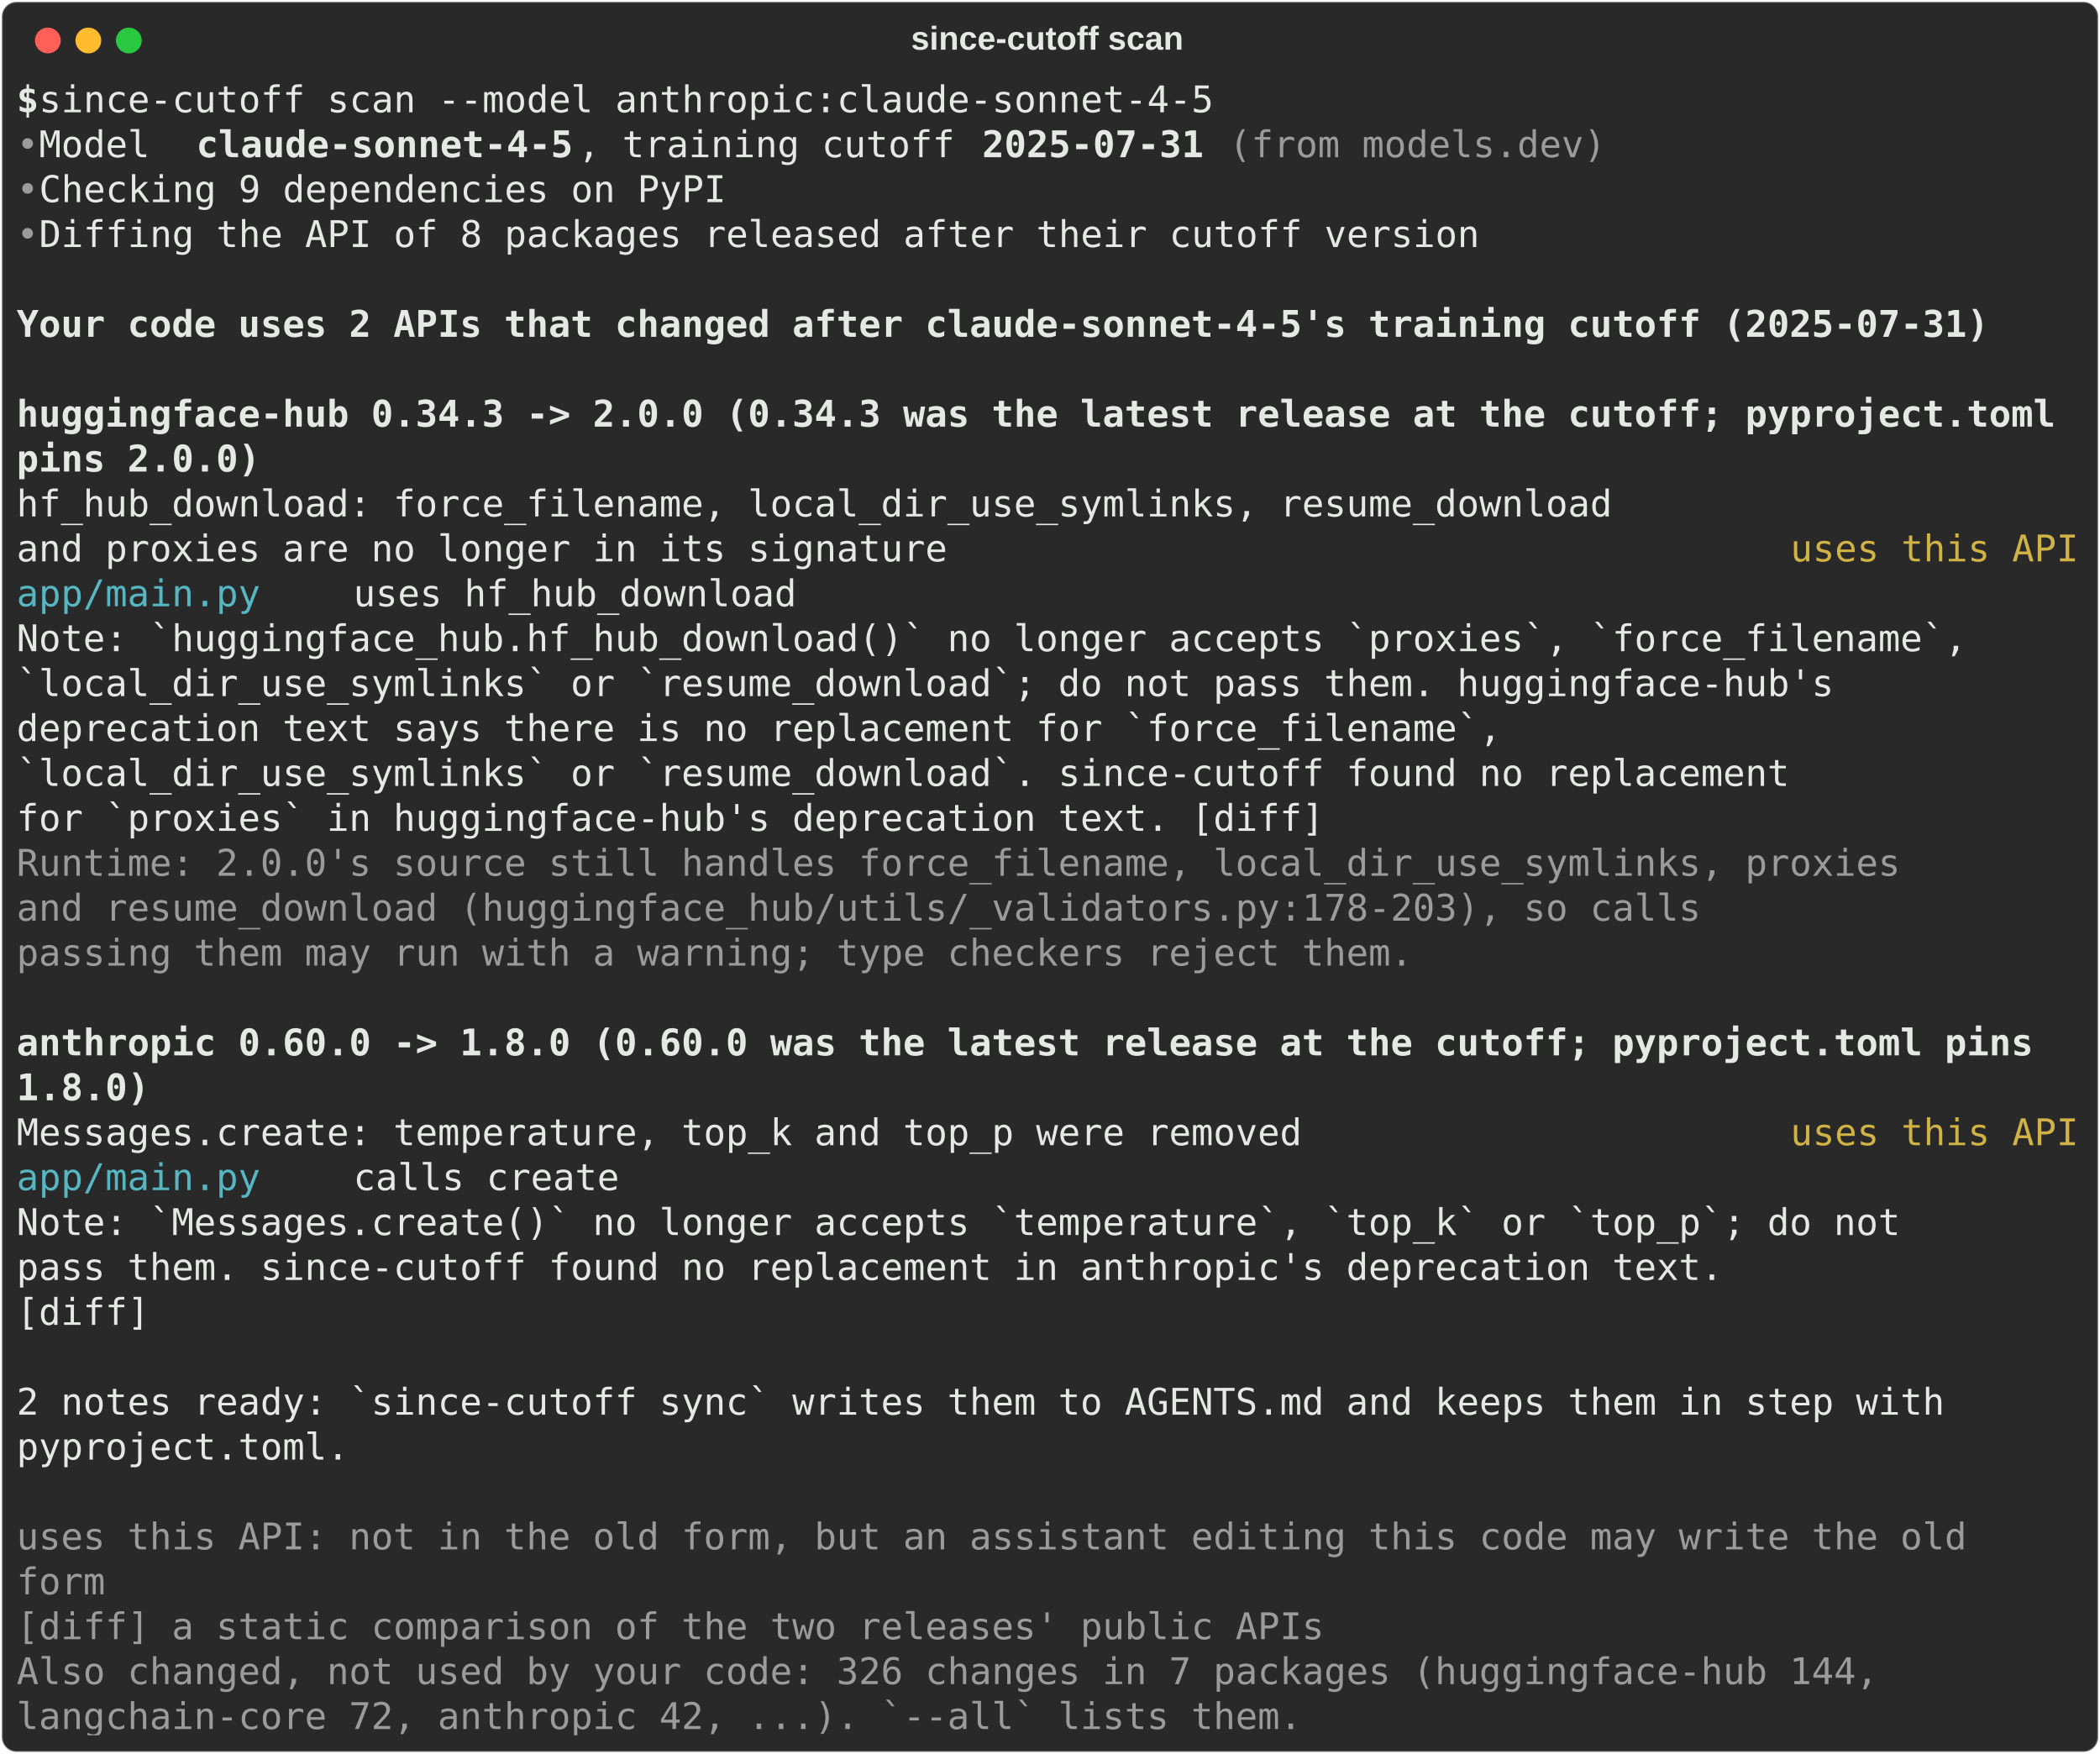
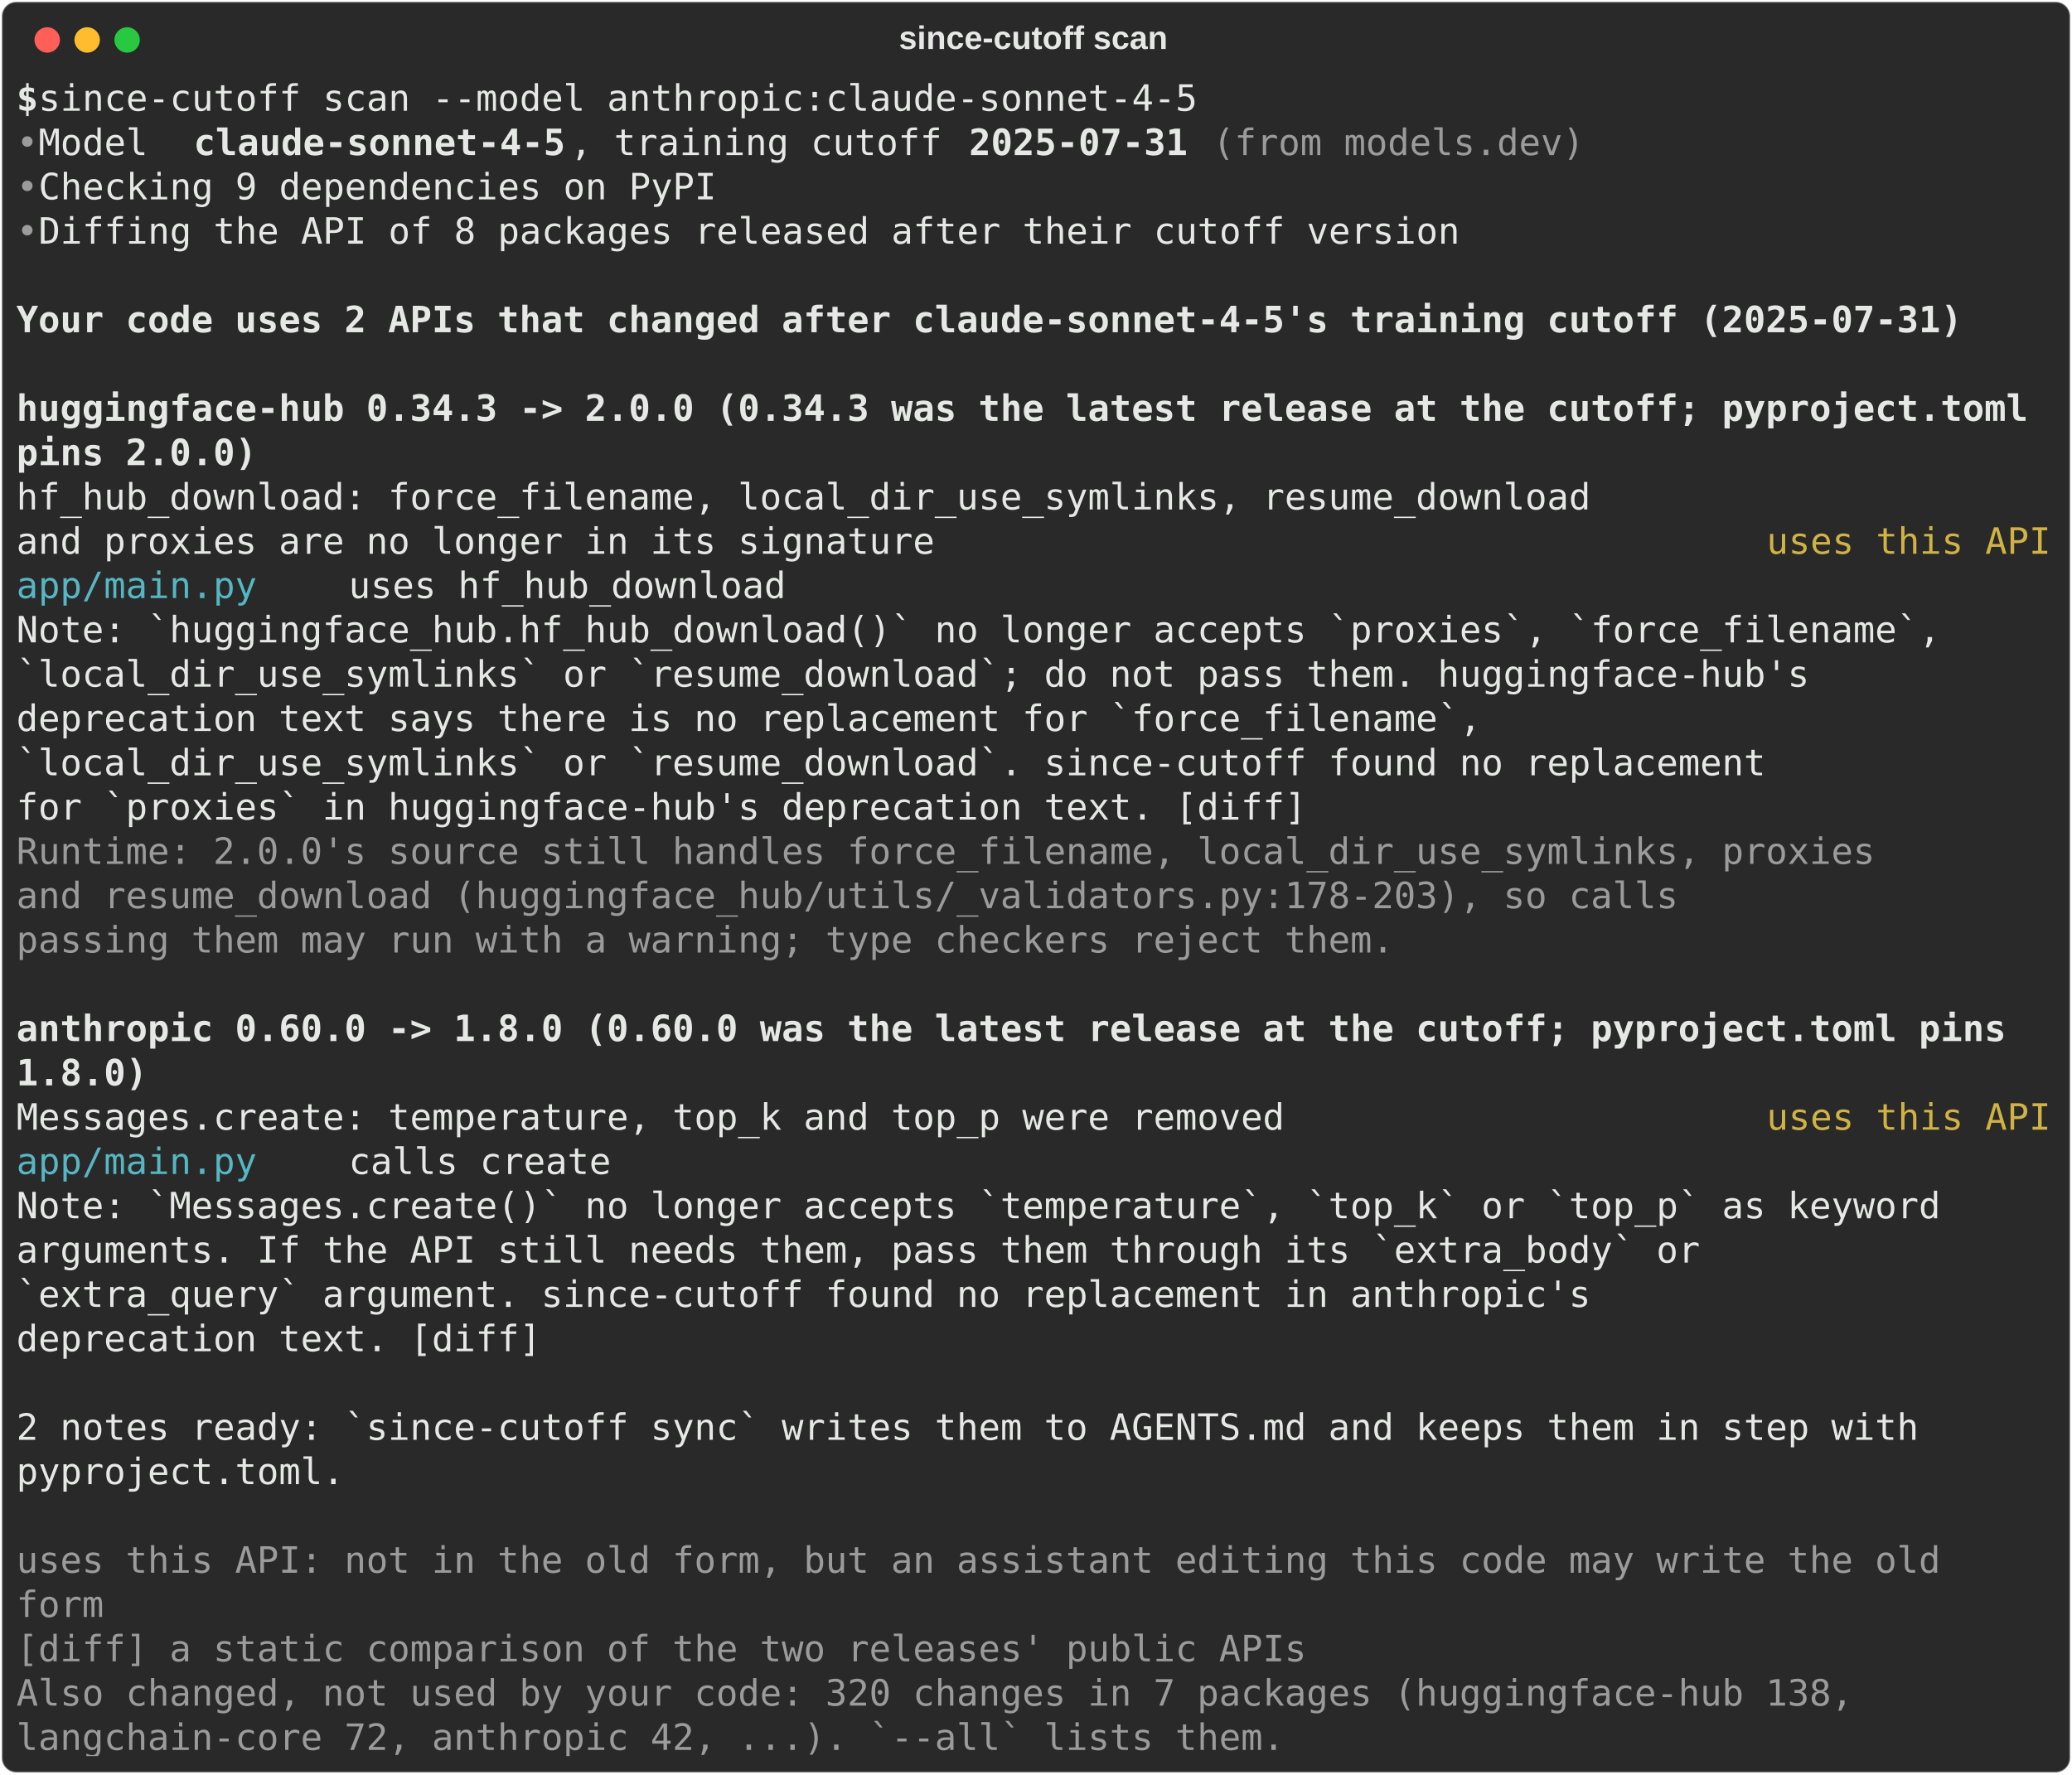
- <svg xmlns="http://www.w3.org/2000/svg" class="rich-terminal" viewBox="0 0 1141 952.8">
+ <svg xmlns="http://www.w3.org/2000/svg" class="rich-terminal" viewBox="0 0 1141 977.2">
  <style>

    @font-face {
        font-family: "Fira Code";
        src: local("FiraCode-Regular"),
                url("https://cdnjs.cloudflare.com/ajax/libs/firacode/6.2.0/woff2/FiraCode-Regular.woff2") format("woff2"),
                url("https://cdnjs.cloudflare.com/ajax/libs/firacode/6.2.0/woff/FiraCode-Regular.woff") format("woff");
        font-style: normal;
        font-weight: 400;
    }
    @font-face {
        font-family: "Fira Code";
        src: local("FiraCode-Bold"),
                url("https://cdnjs.cloudflare.com/ajax/libs/firacode/6.2.0/woff2/FiraCode-Bold.woff2") format("woff2"),
                url("https://cdnjs.cloudflare.com/ajax/libs/firacode/6.2.0/woff/FiraCode-Bold.woff") format("woff");
        font-style: bold;
        font-weight: 700;
    }

-     .terminal-38074751-matrix {
+     .terminal-3327927633-matrix {
        font-family: Fira Code, ui-monospace, SFMono-Regular, Menlo, Consolas, 'Cascadia Mono', 'DejaVu Sans Mono', 'Liberation Mono', monospace;
        font-size: 20px;
        line-height: 24.4px;
        font-variant-east-asian: full-width;
    }

-     .terminal-38074751-title {
+     .terminal-3327927633-title {
        font-size: 18px;
        font-weight: bold;
        font-family: arial;
    }

-     .terminal-38074751-r1 { fill: #e6e8e6;font-weight: bold }
- .terminal-38074751-r2 { fill: #e6e8e6 }
- .terminal-38074751-r3 { fill: #9a9b9a }
- .terminal-38074751-r4 { fill: #d0b344 }
- .terminal-38074751-r5 { fill: #56b6c2 }
+     .terminal-3327927633-r1 { fill: #e6e8e6;font-weight: bold }
+ .terminal-3327927633-r2 { fill: #e6e8e6 }
+ .terminal-3327927633-r3 { fill: #9a9b9a }
+ .terminal-3327927633-r4 { fill: #d0b344 }
+ .terminal-3327927633-r5 { fill: #56b6c2 }
    </style>
  <defs>
-     <clipPath id="terminal-38074751-clip-terminal">
-       <rect x="0" y="0" width="1121.4" height="901.8" />
-     </clipPath>
-     <clipPath id="terminal-38074751-line-0">
+     <clipPath id="terminal-3327927633-clip-terminal">
+       <rect x="0" y="0" width="1121.4" height="926.2" />
+     </clipPath>
+     <clipPath id="terminal-3327927633-line-0">
      <rect x="0" y="1.5" width="1122.4" height="24.65" />
    </clipPath>
-     <clipPath id="terminal-38074751-line-1">
+     <clipPath id="terminal-3327927633-line-1">
      <rect x="0" y="25.9" width="1122.4" height="24.65" />
    </clipPath>
-     <clipPath id="terminal-38074751-line-2">
+     <clipPath id="terminal-3327927633-line-2">
      <rect x="0" y="50.3" width="1122.4" height="24.65" />
    </clipPath>
-     <clipPath id="terminal-38074751-line-3">
+     <clipPath id="terminal-3327927633-line-3">
      <rect x="0" y="74.7" width="1122.4" height="24.65" />
    </clipPath>
-     <clipPath id="terminal-38074751-line-4">
+     <clipPath id="terminal-3327927633-line-4">
      <rect x="0" y="99.1" width="1122.4" height="24.65" />
    </clipPath>
-     <clipPath id="terminal-38074751-line-5">
+     <clipPath id="terminal-3327927633-line-5">
      <rect x="0" y="123.5" width="1122.4" height="24.65" />
    </clipPath>
-     <clipPath id="terminal-38074751-line-6">
+     <clipPath id="terminal-3327927633-line-6">
      <rect x="0" y="147.9" width="1122.4" height="24.65" />
    </clipPath>
-     <clipPath id="terminal-38074751-line-7">
+     <clipPath id="terminal-3327927633-line-7">
      <rect x="0" y="172.3" width="1122.4" height="24.65" />
    </clipPath>
-     <clipPath id="terminal-38074751-line-8">
+     <clipPath id="terminal-3327927633-line-8">
      <rect x="0" y="196.7" width="1122.4" height="24.65" />
    </clipPath>
-     <clipPath id="terminal-38074751-line-9">
+     <clipPath id="terminal-3327927633-line-9">
      <rect x="0" y="221.1" width="1122.4" height="24.65" />
    </clipPath>
-     <clipPath id="terminal-38074751-line-10">
+     <clipPath id="terminal-3327927633-line-10">
      <rect x="0" y="245.5" width="1122.4" height="24.65" />
    </clipPath>
-     <clipPath id="terminal-38074751-line-11">
+     <clipPath id="terminal-3327927633-line-11">
      <rect x="0" y="269.9" width="1122.4" height="24.65" />
    </clipPath>
-     <clipPath id="terminal-38074751-line-12">
+     <clipPath id="terminal-3327927633-line-12">
      <rect x="0" y="294.3" width="1122.4" height="24.65" />
    </clipPath>
-     <clipPath id="terminal-38074751-line-13">
+     <clipPath id="terminal-3327927633-line-13">
      <rect x="0" y="318.7" width="1122.4" height="24.65" />
    </clipPath>
-     <clipPath id="terminal-38074751-line-14">
+     <clipPath id="terminal-3327927633-line-14">
      <rect x="0" y="343.1" width="1122.4" height="24.65" />
    </clipPath>
-     <clipPath id="terminal-38074751-line-15">
+     <clipPath id="terminal-3327927633-line-15">
      <rect x="0" y="367.5" width="1122.4" height="24.65" />
    </clipPath>
-     <clipPath id="terminal-38074751-line-16">
+     <clipPath id="terminal-3327927633-line-16">
      <rect x="0" y="391.9" width="1122.4" height="24.65" />
    </clipPath>
-     <clipPath id="terminal-38074751-line-17">
+     <clipPath id="terminal-3327927633-line-17">
      <rect x="0" y="416.3" width="1122.4" height="24.65" />
    </clipPath>
-     <clipPath id="terminal-38074751-line-18">
+     <clipPath id="terminal-3327927633-line-18">
      <rect x="0" y="440.7" width="1122.4" height="24.65" />
    </clipPath>
-     <clipPath id="terminal-38074751-line-19">
+     <clipPath id="terminal-3327927633-line-19">
      <rect x="0" y="465.1" width="1122.4" height="24.65" />
    </clipPath>
-     <clipPath id="terminal-38074751-line-20">
+     <clipPath id="terminal-3327927633-line-20">
      <rect x="0" y="489.5" width="1122.4" height="24.65" />
    </clipPath>
-     <clipPath id="terminal-38074751-line-21">
+     <clipPath id="terminal-3327927633-line-21">
      <rect x="0" y="513.9" width="1122.4" height="24.65" />
    </clipPath>
-     <clipPath id="terminal-38074751-line-22">
+     <clipPath id="terminal-3327927633-line-22">
      <rect x="0" y="538.3" width="1122.4" height="24.65" />
    </clipPath>
-     <clipPath id="terminal-38074751-line-23">
+     <clipPath id="terminal-3327927633-line-23">
      <rect x="0" y="562.7" width="1122.4" height="24.65" />
    </clipPath>
-     <clipPath id="terminal-38074751-line-24">
+     <clipPath id="terminal-3327927633-line-24">
      <rect x="0" y="587.1" width="1122.4" height="24.65" />
    </clipPath>
-     <clipPath id="terminal-38074751-line-25">
+     <clipPath id="terminal-3327927633-line-25">
      <rect x="0" y="611.5" width="1122.4" height="24.65" />
    </clipPath>
-     <clipPath id="terminal-38074751-line-26">
+     <clipPath id="terminal-3327927633-line-26">
      <rect x="0" y="635.9" width="1122.4" height="24.65" />
    </clipPath>
-     <clipPath id="terminal-38074751-line-27">
+     <clipPath id="terminal-3327927633-line-27">
      <rect x="0" y="660.3" width="1122.4" height="24.65" />
    </clipPath>
-     <clipPath id="terminal-38074751-line-28">
+     <clipPath id="terminal-3327927633-line-28">
      <rect x="0" y="684.7" width="1122.4" height="24.65" />
    </clipPath>
-     <clipPath id="terminal-38074751-line-29">
+     <clipPath id="terminal-3327927633-line-29">
      <rect x="0" y="709.1" width="1122.4" height="24.65" />
    </clipPath>
-     <clipPath id="terminal-38074751-line-30">
+     <clipPath id="terminal-3327927633-line-30">
      <rect x="0" y="733.5" width="1122.4" height="24.65" />
    </clipPath>
-     <clipPath id="terminal-38074751-line-31">
+     <clipPath id="terminal-3327927633-line-31">
      <rect x="0" y="757.9" width="1122.4" height="24.65" />
    </clipPath>
-     <clipPath id="terminal-38074751-line-32">
+     <clipPath id="terminal-3327927633-line-32">
      <rect x="0" y="782.3" width="1122.4" height="24.65" />
    </clipPath>
-     <clipPath id="terminal-38074751-line-33">
+     <clipPath id="terminal-3327927633-line-33">
      <rect x="0" y="806.7" width="1122.4" height="24.65" />
    </clipPath>
-     <clipPath id="terminal-38074751-line-34">
+     <clipPath id="terminal-3327927633-line-34">
      <rect x="0" y="831.1" width="1122.4" height="24.65" />
    </clipPath>
-     <clipPath id="terminal-38074751-line-35">
+     <clipPath id="terminal-3327927633-line-35">
      <rect x="0" y="855.5" width="1122.4" height="24.65" />
    </clipPath>
+     <clipPath id="terminal-3327927633-line-36">
+       <rect x="0" y="879.9" width="1122.4" height="24.65" />
+     </clipPath>
  </defs>
-   <rect fill="#292929" stroke="rgba(255,255,255,0.35)" stroke-width="1" x="1" y="1" width="1139" height="950.8" rx="8" />
-   <text class="terminal-38074751-title" fill="#e6e8e6" text-anchor="middle" x="569" y="27">since-cutoff scan</text>
+   <rect fill="#292929" stroke="rgba(255,255,255,0.35)" stroke-width="1" x="1" y="1" width="1139" height="975.2" rx="8" />
+   <text class="terminal-3327927633-title" fill="#e6e8e6" text-anchor="middle" x="569" y="27">since-cutoff scan</text>
  <g transform="translate(26,22)">
    <circle cx="0" cy="0" r="7" fill="#ff5f57" />
    <circle cx="22" cy="0" r="7" fill="#febc2e" />
    <circle cx="44" cy="0" r="7" fill="#28c840" />
  </g>
-   <g transform="translate(9, 41)" clip-path="url(#terminal-38074751-clip-terminal)">
-     <g class="terminal-38074751-matrix">
-       <text class="terminal-38074751-r1" x="0" y="20" textLength="12.2" clip-path="url(#terminal-38074751-line-0)">$</text>
-       <text class="terminal-38074751-r2" x="12.2" y="20" textLength="658.8" clip-path="url(#terminal-38074751-line-0)"> since-cutoff scan --model anthropic:claude-sonnet-4-5</text>
-       <text class="terminal-38074751-r2" x="1122.4" y="20" textLength="12.2" clip-path="url(#terminal-38074751-line-0)">
- </text>
-       <text class="terminal-38074751-r3" x="0" y="44.4" textLength="12.2" clip-path="url(#terminal-38074751-line-1)">•</text>
-       <text class="terminal-38074751-r2" x="12.2" y="44.4" textLength="85.4" clip-path="url(#terminal-38074751-line-1)"> Model </text>
-       <text class="terminal-38074751-r1" x="97.6" y="44.4" textLength="207.4" clip-path="url(#terminal-38074751-line-1)">claude-sonnet-4-5</text>
-       <text class="terminal-38074751-r2" x="305" y="44.4" textLength="219.6" clip-path="url(#terminal-38074751-line-1)">, training cutoff </text>
-       <text class="terminal-38074751-r1" x="524.6" y="44.4" textLength="122" clip-path="url(#terminal-38074751-line-1)">2025-07-31</text>
-       <text class="terminal-38074751-r3" x="658.8" y="44.4" textLength="207.4" clip-path="url(#terminal-38074751-line-1)">(from models.dev)</text>
-       <text class="terminal-38074751-r2" x="1122.4" y="44.4" textLength="12.2" clip-path="url(#terminal-38074751-line-1)">
- </text>
-       <text class="terminal-38074751-r3" x="0" y="68.8" textLength="12.2" clip-path="url(#terminal-38074751-line-2)">•</text>
-       <text class="terminal-38074751-r2" x="12.2" y="68.8" textLength="390.4" clip-path="url(#terminal-38074751-line-2)"> Checking 9 dependencies on PyPI</text>
-       <text class="terminal-38074751-r2" x="1122.4" y="68.8" textLength="12.2" clip-path="url(#terminal-38074751-line-2)">
- </text>
-       <text class="terminal-38074751-r3" x="0" y="93.2" textLength="12.2" clip-path="url(#terminal-38074751-line-3)">•</text>
-       <text class="terminal-38074751-r2" x="12.2" y="93.2" textLength="805.2" clip-path="url(#terminal-38074751-line-3)"> Diffing the API of 8 packages released after their cutoff version</text>
-       <text class="terminal-38074751-r2" x="1122.4" y="93.2" textLength="12.2" clip-path="url(#terminal-38074751-line-3)">
- </text>
-       <text class="terminal-38074751-r2" x="1122.4" y="117.6" textLength="12.2" clip-path="url(#terminal-38074751-line-4)">
- </text>
-       <text class="terminal-38074751-r1" x="0" y="142" textLength="1085.8" clip-path="url(#terminal-38074751-line-5)">Your code uses 2 APIs that changed after claude-sonnet-4-5's training cutoff (2025-07-31)</text>
-       <text class="terminal-38074751-r2" x="1122.4" y="142" textLength="12.2" clip-path="url(#terminal-38074751-line-5)">
- </text>
-       <text class="terminal-38074751-r2" x="1122.4" y="166.4" textLength="12.2" clip-path="url(#terminal-38074751-line-6)">
- </text>
-       <text class="terminal-38074751-r1" x="0" y="190.8" textLength="1122.4" clip-path="url(#terminal-38074751-line-7)">huggingface-hub 0.34.3 -&gt; 2.0.0 (0.34.3 was the latest release at the cutoff; pyproject.toml</text>
-       <text class="terminal-38074751-r2" x="1122.4" y="190.8" textLength="12.2" clip-path="url(#terminal-38074751-line-7)">
- </text>
-       <text class="terminal-38074751-r1" x="0" y="215.2" textLength="158.6" clip-path="url(#terminal-38074751-line-8)">  pins 2.0.0)</text>
-       <text class="terminal-38074751-r2" x="1122.4" y="215.2" textLength="12.2" clip-path="url(#terminal-38074751-line-8)">
- </text>
-       <text class="terminal-38074751-r2" x="0" y="239.6" textLength="902.8" clip-path="url(#terminal-38074751-line-9)">  hf_hub_download: force_filename, local_dir_use_symlinks, resume_download</text>
-       <text class="terminal-38074751-r2" x="1122.4" y="239.6" textLength="12.2" clip-path="url(#terminal-38074751-line-9)">
- </text>
-       <text class="terminal-38074751-r2" x="0" y="264" textLength="963.8" clip-path="url(#terminal-38074751-line-10)">  and proxies are no longer in its signature                                   </text>
-       <text class="terminal-38074751-r4" x="963.8" y="264" textLength="158.6" clip-path="url(#terminal-38074751-line-10)">uses this API</text>
-       <text class="terminal-38074751-r2" x="1122.4" y="264" textLength="12.2" clip-path="url(#terminal-38074751-line-10)">
- </text>
-       <text class="terminal-38074751-r5" x="0" y="288.4" textLength="183" clip-path="url(#terminal-38074751-line-11)">    app/main.py</text>
-       <text class="terminal-38074751-r2" x="183" y="288.4" textLength="280.6" clip-path="url(#terminal-38074751-line-11)">   uses hf_hub_download</text>
-       <text class="terminal-38074751-r2" x="1122.4" y="288.4" textLength="12.2" clip-path="url(#terminal-38074751-line-11)">
- </text>
-       <text class="terminal-38074751-r2" x="0" y="312.8" textLength="1122.4" clip-path="url(#terminal-38074751-line-12)">    Note: `huggingface_hub.hf_hub_download()` no longer accepts `proxies`, `force_filename`,</text>
-       <text class="terminal-38074751-r2" x="1122.4" y="312.8" textLength="12.2" clip-path="url(#terminal-38074751-line-12)">
- </text>
-       <text class="terminal-38074751-r2" x="0" y="337.2" textLength="1122.4" clip-path="url(#terminal-38074751-line-13)">          `local_dir_use_symlinks` or `resume_download`; do not pass them. huggingface-hub's</text>
-       <text class="terminal-38074751-r2" x="1122.4" y="337.2" textLength="12.2" clip-path="url(#terminal-38074751-line-13)">
- </text>
-       <text class="terminal-38074751-r2" x="0" y="361.6" textLength="939.4" clip-path="url(#terminal-38074751-line-14)">          deprecation text says there is no replacement for `force_filename`,</text>
-       <text class="terminal-38074751-r2" x="1122.4" y="361.6" textLength="12.2" clip-path="url(#terminal-38074751-line-14)">
- </text>
-       <text class="terminal-38074751-r2" x="0" y="386" textLength="1098" clip-path="url(#terminal-38074751-line-15)">          `local_dir_use_symlinks` or `resume_download`. since-cutoff found no replacement</text>
-       <text class="terminal-38074751-r2" x="1122.4" y="386" textLength="12.2" clip-path="url(#terminal-38074751-line-15)">
- </text>
-       <text class="terminal-38074751-r2" x="0" y="410.4" textLength="841.8" clip-path="url(#terminal-38074751-line-16)">          for `proxies` in huggingface-hub's deprecation text. [diff]</text>
-       <text class="terminal-38074751-r2" x="1122.4" y="410.4" textLength="12.2" clip-path="url(#terminal-38074751-line-16)">
- </text>
-       <text class="terminal-38074751-r3" x="0" y="434.8" textLength="1085.8" clip-path="url(#terminal-38074751-line-17)">    Runtime: 2.0.0's source still handles force_filename, local_dir_use_symlinks, proxies</text>
-       <text class="terminal-38074751-r2" x="1122.4" y="434.8" textLength="12.2" clip-path="url(#terminal-38074751-line-17)">
- </text>
-       <text class="terminal-38074751-r3" x="0" y="459.2" textLength="1085.8" clip-path="url(#terminal-38074751-line-18)">             and resume_download (huggingface_hub/utils/_validators.py:178-203), so calls</text>
-       <text class="terminal-38074751-r2" x="1122.4" y="459.2" textLength="12.2" clip-path="url(#terminal-38074751-line-18)">
- </text>
-       <text class="terminal-38074751-r3" x="0" y="483.6" textLength="927.2" clip-path="url(#terminal-38074751-line-19)">             passing them may run with a warning; type checkers reject them.</text>
-       <text class="terminal-38074751-r2" x="1122.4" y="483.6" textLength="12.2" clip-path="url(#terminal-38074751-line-19)">
- </text>
-       <text class="terminal-38074751-r2" x="1122.4" y="508" textLength="12.2" clip-path="url(#terminal-38074751-line-20)">
- </text>
-       <text class="terminal-38074751-r1" x="0" y="532.4" textLength="1110.2" clip-path="url(#terminal-38074751-line-21)">anthropic 0.60.0 -&gt; 1.8.0 (0.60.0 was the latest release at the cutoff; pyproject.toml pins</text>
-       <text class="terminal-38074751-r2" x="1122.4" y="532.4" textLength="12.2" clip-path="url(#terminal-38074751-line-21)">
- </text>
-       <text class="terminal-38074751-r1" x="0" y="556.8" textLength="97.6" clip-path="url(#terminal-38074751-line-22)">  1.8.0)</text>
-       <text class="terminal-38074751-r2" x="1122.4" y="556.8" textLength="12.2" clip-path="url(#terminal-38074751-line-22)">
- </text>
-       <text class="terminal-38074751-r2" x="0" y="581.2" textLength="963.8" clip-path="url(#terminal-38074751-line-23)">  Messages.create: temperature, top_k and top_p were removed                   </text>
-       <text class="terminal-38074751-r4" x="963.8" y="581.2" textLength="158.6" clip-path="url(#terminal-38074751-line-23)">uses this API</text>
-       <text class="terminal-38074751-r2" x="1122.4" y="581.2" textLength="12.2" clip-path="url(#terminal-38074751-line-23)">
- </text>
-       <text class="terminal-38074751-r5" x="0" y="605.6" textLength="183" clip-path="url(#terminal-38074751-line-24)">    app/main.py</text>
-       <text class="terminal-38074751-r2" x="183" y="605.6" textLength="183" clip-path="url(#terminal-38074751-line-24)">   calls create</text>
-       <text class="terminal-38074751-r2" x="1122.4" y="605.6" textLength="12.2" clip-path="url(#terminal-38074751-line-24)">
- </text>
-       <text class="terminal-38074751-r2" x="0" y="630" textLength="1085.8" clip-path="url(#terminal-38074751-line-25)">    Note: `Messages.create()` no longer accepts `temperature`, `top_k` or `top_p`; do not</text>
-       <text class="terminal-38074751-r2" x="1122.4" y="630" textLength="12.2" clip-path="url(#terminal-38074751-line-25)">
- </text>
-       <text class="terminal-38074751-r2" x="0" y="654.4" textLength="1061.4" clip-path="url(#terminal-38074751-line-26)">          pass them. since-cutoff found no replacement in anthropic's deprecation text.</text>
-       <text class="terminal-38074751-r2" x="1122.4" y="654.4" textLength="12.2" clip-path="url(#terminal-38074751-line-26)">
- </text>
-       <text class="terminal-38074751-r2" x="0" y="678.8" textLength="195.2" clip-path="url(#terminal-38074751-line-27)">          [diff]</text>
-       <text class="terminal-38074751-r2" x="1122.4" y="678.8" textLength="12.2" clip-path="url(#terminal-38074751-line-27)">
- </text>
-       <text class="terminal-38074751-r2" x="1122.4" y="703.2" textLength="12.2" clip-path="url(#terminal-38074751-line-28)">
- </text>
-       <text class="terminal-38074751-r2" x="0" y="727.6" textLength="1061.4" clip-path="url(#terminal-38074751-line-29)">2 notes ready: `since-cutoff sync` writes them to AGENTS.md and keeps them in step with</text>
-       <text class="terminal-38074751-r2" x="1122.4" y="727.6" textLength="12.2" clip-path="url(#terminal-38074751-line-29)">
- </text>
-       <text class="terminal-38074751-r2" x="0" y="752" textLength="207.4" clip-path="url(#terminal-38074751-line-30)">  pyproject.toml.</text>
-       <text class="terminal-38074751-r2" x="1122.4" y="752" textLength="12.2" clip-path="url(#terminal-38074751-line-30)">
- </text>
-       <text class="terminal-38074751-r2" x="1122.4" y="776.4" textLength="12.2" clip-path="url(#terminal-38074751-line-31)">
- </text>
-       <text class="terminal-38074751-r3" x="0" y="800.8" textLength="1073.6" clip-path="url(#terminal-38074751-line-32)">uses this API: not in the old form, but an assistant editing this code may write the old</text>
-       <text class="terminal-38074751-r2" x="1122.4" y="800.8" textLength="12.2" clip-path="url(#terminal-38074751-line-32)">
- </text>
-       <text class="terminal-38074751-r3" x="0" y="825.2" textLength="73.2" clip-path="url(#terminal-38074751-line-33)">  form</text>
-       <text class="terminal-38074751-r2" x="1122.4" y="825.2" textLength="12.2" clip-path="url(#terminal-38074751-line-33)">
- </text>
-       <text class="terminal-38074751-r3" x="0" y="849.6" textLength="719.8" clip-path="url(#terminal-38074751-line-34)">[diff] a static comparison of the two releases' public APIs</text>
-       <text class="terminal-38074751-r2" x="1122.4" y="849.6" textLength="12.2" clip-path="url(#terminal-38074751-line-34)">
- </text>
-       <text class="terminal-38074751-r3" x="0" y="874" textLength="1024.8" clip-path="url(#terminal-38074751-line-35)">Also changed, not used by your code: 326 changes in 7 packages (huggingface-hub 144,</text>
-       <text class="terminal-38074751-r2" x="1122.4" y="874" textLength="12.2" clip-path="url(#terminal-38074751-line-35)">
- </text>
-       <text class="terminal-38074751-r3" x="0" y="898.4" textLength="732" clip-path="url(#terminal-38074751-line-36)">  langchain-core 72, anthropic 42, ...). `--all` lists them.</text>
-       <text class="terminal-38074751-r2" x="1122.4" y="898.4" textLength="12.2" clip-path="url(#terminal-38074751-line-36)">
+   <g transform="translate(9, 41)" clip-path="url(#terminal-3327927633-clip-terminal)">
+     <g class="terminal-3327927633-matrix">
+       <text class="terminal-3327927633-r1" x="0" y="20" textLength="12.2" clip-path="url(#terminal-3327927633-line-0)">$</text>
+       <text class="terminal-3327927633-r2" x="12.2" y="20" textLength="658.8" clip-path="url(#terminal-3327927633-line-0)"> since-cutoff scan --model anthropic:claude-sonnet-4-5</text>
+       <text class="terminal-3327927633-r2" x="1122.4" y="20" textLength="12.2" clip-path="url(#terminal-3327927633-line-0)">
+ </text>
+       <text class="terminal-3327927633-r3" x="0" y="44.4" textLength="12.2" clip-path="url(#terminal-3327927633-line-1)">•</text>
+       <text class="terminal-3327927633-r2" x="12.2" y="44.4" textLength="85.4" clip-path="url(#terminal-3327927633-line-1)"> Model </text>
+       <text class="terminal-3327927633-r1" x="97.6" y="44.4" textLength="207.4" clip-path="url(#terminal-3327927633-line-1)">claude-sonnet-4-5</text>
+       <text class="terminal-3327927633-r2" x="305" y="44.4" textLength="219.6" clip-path="url(#terminal-3327927633-line-1)">, training cutoff </text>
+       <text class="terminal-3327927633-r1" x="524.6" y="44.4" textLength="122" clip-path="url(#terminal-3327927633-line-1)">2025-07-31</text>
+       <text class="terminal-3327927633-r3" x="658.8" y="44.4" textLength="207.4" clip-path="url(#terminal-3327927633-line-1)">(from models.dev)</text>
+       <text class="terminal-3327927633-r2" x="1122.4" y="44.4" textLength="12.2" clip-path="url(#terminal-3327927633-line-1)">
+ </text>
+       <text class="terminal-3327927633-r3" x="0" y="68.8" textLength="12.2" clip-path="url(#terminal-3327927633-line-2)">•</text>
+       <text class="terminal-3327927633-r2" x="12.2" y="68.8" textLength="390.4" clip-path="url(#terminal-3327927633-line-2)"> Checking 9 dependencies on PyPI</text>
+       <text class="terminal-3327927633-r2" x="1122.4" y="68.8" textLength="12.2" clip-path="url(#terminal-3327927633-line-2)">
+ </text>
+       <text class="terminal-3327927633-r3" x="0" y="93.2" textLength="12.2" clip-path="url(#terminal-3327927633-line-3)">•</text>
+       <text class="terminal-3327927633-r2" x="12.2" y="93.2" textLength="805.2" clip-path="url(#terminal-3327927633-line-3)"> Diffing the API of 8 packages released after their cutoff version</text>
+       <text class="terminal-3327927633-r2" x="1122.4" y="93.2" textLength="12.2" clip-path="url(#terminal-3327927633-line-3)">
+ </text>
+       <text class="terminal-3327927633-r2" x="1122.4" y="117.6" textLength="12.2" clip-path="url(#terminal-3327927633-line-4)">
+ </text>
+       <text class="terminal-3327927633-r1" x="0" y="142" textLength="1085.8" clip-path="url(#terminal-3327927633-line-5)">Your code uses 2 APIs that changed after claude-sonnet-4-5's training cutoff (2025-07-31)</text>
+       <text class="terminal-3327927633-r2" x="1122.4" y="142" textLength="12.2" clip-path="url(#terminal-3327927633-line-5)">
+ </text>
+       <text class="terminal-3327927633-r2" x="1122.4" y="166.4" textLength="12.2" clip-path="url(#terminal-3327927633-line-6)">
+ </text>
+       <text class="terminal-3327927633-r1" x="0" y="190.8" textLength="1122.4" clip-path="url(#terminal-3327927633-line-7)">huggingface-hub 0.34.3 -&gt; 2.0.0 (0.34.3 was the latest release at the cutoff; pyproject.toml</text>
+       <text class="terminal-3327927633-r2" x="1122.4" y="190.8" textLength="12.2" clip-path="url(#terminal-3327927633-line-7)">
+ </text>
+       <text class="terminal-3327927633-r1" x="0" y="215.2" textLength="158.6" clip-path="url(#terminal-3327927633-line-8)">  pins 2.0.0)</text>
+       <text class="terminal-3327927633-r2" x="1122.4" y="215.2" textLength="12.2" clip-path="url(#terminal-3327927633-line-8)">
+ </text>
+       <text class="terminal-3327927633-r2" x="0" y="239.6" textLength="902.8" clip-path="url(#terminal-3327927633-line-9)">  hf_hub_download: force_filename, local_dir_use_symlinks, resume_download</text>
+       <text class="terminal-3327927633-r2" x="1122.4" y="239.6" textLength="12.2" clip-path="url(#terminal-3327927633-line-9)">
+ </text>
+       <text class="terminal-3327927633-r2" x="0" y="264" textLength="963.8" clip-path="url(#terminal-3327927633-line-10)">  and proxies are no longer in its signature                                   </text>
+       <text class="terminal-3327927633-r4" x="963.8" y="264" textLength="158.6" clip-path="url(#terminal-3327927633-line-10)">uses this API</text>
+       <text class="terminal-3327927633-r2" x="1122.4" y="264" textLength="12.2" clip-path="url(#terminal-3327927633-line-10)">
+ </text>
+       <text class="terminal-3327927633-r5" x="0" y="288.4" textLength="183" clip-path="url(#terminal-3327927633-line-11)">    app/main.py</text>
+       <text class="terminal-3327927633-r2" x="183" y="288.4" textLength="280.6" clip-path="url(#terminal-3327927633-line-11)">   uses hf_hub_download</text>
+       <text class="terminal-3327927633-r2" x="1122.4" y="288.4" textLength="12.2" clip-path="url(#terminal-3327927633-line-11)">
+ </text>
+       <text class="terminal-3327927633-r2" x="0" y="312.8" textLength="1122.4" clip-path="url(#terminal-3327927633-line-12)">    Note: `huggingface_hub.hf_hub_download()` no longer accepts `proxies`, `force_filename`,</text>
+       <text class="terminal-3327927633-r2" x="1122.4" y="312.8" textLength="12.2" clip-path="url(#terminal-3327927633-line-12)">
+ </text>
+       <text class="terminal-3327927633-r2" x="0" y="337.2" textLength="1122.4" clip-path="url(#terminal-3327927633-line-13)">          `local_dir_use_symlinks` or `resume_download`; do not pass them. huggingface-hub's</text>
+       <text class="terminal-3327927633-r2" x="1122.4" y="337.2" textLength="12.2" clip-path="url(#terminal-3327927633-line-13)">
+ </text>
+       <text class="terminal-3327927633-r2" x="0" y="361.6" textLength="939.4" clip-path="url(#terminal-3327927633-line-14)">          deprecation text says there is no replacement for `force_filename`,</text>
+       <text class="terminal-3327927633-r2" x="1122.4" y="361.6" textLength="12.2" clip-path="url(#terminal-3327927633-line-14)">
+ </text>
+       <text class="terminal-3327927633-r2" x="0" y="386" textLength="1098" clip-path="url(#terminal-3327927633-line-15)">          `local_dir_use_symlinks` or `resume_download`. since-cutoff found no replacement</text>
+       <text class="terminal-3327927633-r2" x="1122.4" y="386" textLength="12.2" clip-path="url(#terminal-3327927633-line-15)">
+ </text>
+       <text class="terminal-3327927633-r2" x="0" y="410.4" textLength="841.8" clip-path="url(#terminal-3327927633-line-16)">          for `proxies` in huggingface-hub's deprecation text. [diff]</text>
+       <text class="terminal-3327927633-r2" x="1122.4" y="410.4" textLength="12.2" clip-path="url(#terminal-3327927633-line-16)">
+ </text>
+       <text class="terminal-3327927633-r3" x="0" y="434.8" textLength="1085.8" clip-path="url(#terminal-3327927633-line-17)">    Runtime: 2.0.0's source still handles force_filename, local_dir_use_symlinks, proxies</text>
+       <text class="terminal-3327927633-r2" x="1122.4" y="434.8" textLength="12.2" clip-path="url(#terminal-3327927633-line-17)">
+ </text>
+       <text class="terminal-3327927633-r3" x="0" y="459.2" textLength="1085.8" clip-path="url(#terminal-3327927633-line-18)">             and resume_download (huggingface_hub/utils/_validators.py:178-203), so calls</text>
+       <text class="terminal-3327927633-r2" x="1122.4" y="459.2" textLength="12.2" clip-path="url(#terminal-3327927633-line-18)">
+ </text>
+       <text class="terminal-3327927633-r3" x="0" y="483.6" textLength="927.2" clip-path="url(#terminal-3327927633-line-19)">             passing them may run with a warning; type checkers reject them.</text>
+       <text class="terminal-3327927633-r2" x="1122.4" y="483.6" textLength="12.2" clip-path="url(#terminal-3327927633-line-19)">
+ </text>
+       <text class="terminal-3327927633-r2" x="1122.4" y="508" textLength="12.2" clip-path="url(#terminal-3327927633-line-20)">
+ </text>
+       <text class="terminal-3327927633-r1" x="0" y="532.4" textLength="1110.2" clip-path="url(#terminal-3327927633-line-21)">anthropic 0.60.0 -&gt; 1.8.0 (0.60.0 was the latest release at the cutoff; pyproject.toml pins</text>
+       <text class="terminal-3327927633-r2" x="1122.4" y="532.4" textLength="12.2" clip-path="url(#terminal-3327927633-line-21)">
+ </text>
+       <text class="terminal-3327927633-r1" x="0" y="556.8" textLength="97.6" clip-path="url(#terminal-3327927633-line-22)">  1.8.0)</text>
+       <text class="terminal-3327927633-r2" x="1122.4" y="556.8" textLength="12.2" clip-path="url(#terminal-3327927633-line-22)">
+ </text>
+       <text class="terminal-3327927633-r2" x="0" y="581.2" textLength="963.8" clip-path="url(#terminal-3327927633-line-23)">  Messages.create: temperature, top_k and top_p were removed                   </text>
+       <text class="terminal-3327927633-r4" x="963.8" y="581.2" textLength="158.6" clip-path="url(#terminal-3327927633-line-23)">uses this API</text>
+       <text class="terminal-3327927633-r2" x="1122.4" y="581.2" textLength="12.2" clip-path="url(#terminal-3327927633-line-23)">
+ </text>
+       <text class="terminal-3327927633-r5" x="0" y="605.6" textLength="183" clip-path="url(#terminal-3327927633-line-24)">    app/main.py</text>
+       <text class="terminal-3327927633-r2" x="183" y="605.6" textLength="183" clip-path="url(#terminal-3327927633-line-24)">   calls create</text>
+       <text class="terminal-3327927633-r2" x="1122.4" y="605.6" textLength="12.2" clip-path="url(#terminal-3327927633-line-24)">
+ </text>
+       <text class="terminal-3327927633-r2" x="0" y="630" textLength="1122.4" clip-path="url(#terminal-3327927633-line-25)">    Note: `Messages.create()` no longer accepts `temperature`, `top_k` or `top_p` as keyword</text>
+       <text class="terminal-3327927633-r2" x="1122.4" y="630" textLength="12.2" clip-path="url(#terminal-3327927633-line-25)">
+ </text>
+       <text class="terminal-3327927633-r2" x="0" y="654.4" textLength="1061.4" clip-path="url(#terminal-3327927633-line-26)">          arguments. If the API still needs them, pass them through its `extra_body` or</text>
+       <text class="terminal-3327927633-r2" x="1122.4" y="654.4" textLength="12.2" clip-path="url(#terminal-3327927633-line-26)">
+ </text>
+       <text class="terminal-3327927633-r2" x="0" y="678.8" textLength="1000.4" clip-path="url(#terminal-3327927633-line-27)">          `extra_query` argument. since-cutoff found no replacement in anthropic's</text>
+       <text class="terminal-3327927633-r2" x="1122.4" y="678.8" textLength="12.2" clip-path="url(#terminal-3327927633-line-27)">
+ </text>
+       <text class="terminal-3327927633-r2" x="0" y="703.2" textLength="414.8" clip-path="url(#terminal-3327927633-line-28)">          deprecation text. [diff]</text>
+       <text class="terminal-3327927633-r2" x="1122.4" y="703.2" textLength="12.2" clip-path="url(#terminal-3327927633-line-28)">
+ </text>
+       <text class="terminal-3327927633-r2" x="1122.4" y="727.6" textLength="12.2" clip-path="url(#terminal-3327927633-line-29)">
+ </text>
+       <text class="terminal-3327927633-r2" x="0" y="752" textLength="1061.4" clip-path="url(#terminal-3327927633-line-30)">2 notes ready: `since-cutoff sync` writes them to AGENTS.md and keeps them in step with</text>
+       <text class="terminal-3327927633-r2" x="1122.4" y="752" textLength="12.2" clip-path="url(#terminal-3327927633-line-30)">
+ </text>
+       <text class="terminal-3327927633-r2" x="0" y="776.4" textLength="207.4" clip-path="url(#terminal-3327927633-line-31)">  pyproject.toml.</text>
+       <text class="terminal-3327927633-r2" x="1122.4" y="776.4" textLength="12.2" clip-path="url(#terminal-3327927633-line-31)">
+ </text>
+       <text class="terminal-3327927633-r2" x="1122.4" y="800.8" textLength="12.2" clip-path="url(#terminal-3327927633-line-32)">
+ </text>
+       <text class="terminal-3327927633-r3" x="0" y="825.2" textLength="1073.6" clip-path="url(#terminal-3327927633-line-33)">uses this API: not in the old form, but an assistant editing this code may write the old</text>
+       <text class="terminal-3327927633-r2" x="1122.4" y="825.2" textLength="12.2" clip-path="url(#terminal-3327927633-line-33)">
+ </text>
+       <text class="terminal-3327927633-r3" x="0" y="849.6" textLength="73.2" clip-path="url(#terminal-3327927633-line-34)">  form</text>
+       <text class="terminal-3327927633-r2" x="1122.4" y="849.6" textLength="12.2" clip-path="url(#terminal-3327927633-line-34)">
+ </text>
+       <text class="terminal-3327927633-r3" x="0" y="874" textLength="719.8" clip-path="url(#terminal-3327927633-line-35)">[diff] a static comparison of the two releases' public APIs</text>
+       <text class="terminal-3327927633-r2" x="1122.4" y="874" textLength="12.2" clip-path="url(#terminal-3327927633-line-35)">
+ </text>
+       <text class="terminal-3327927633-r3" x="0" y="898.4" textLength="1024.8" clip-path="url(#terminal-3327927633-line-36)">Also changed, not used by your code: 320 changes in 7 packages (huggingface-hub 138,</text>
+       <text class="terminal-3327927633-r2" x="1122.4" y="898.4" textLength="12.2" clip-path="url(#terminal-3327927633-line-36)">
+ </text>
+       <text class="terminal-3327927633-r3" x="0" y="922.8" textLength="732" clip-path="url(#terminal-3327927633-line-37)">  langchain-core 72, anthropic 42, ...). `--all` lists them.</text>
+       <text class="terminal-3327927633-r2" x="1122.4" y="922.8" textLength="12.2" clip-path="url(#terminal-3327927633-line-37)">
</text>
    </g>
  </g>
</svg>
